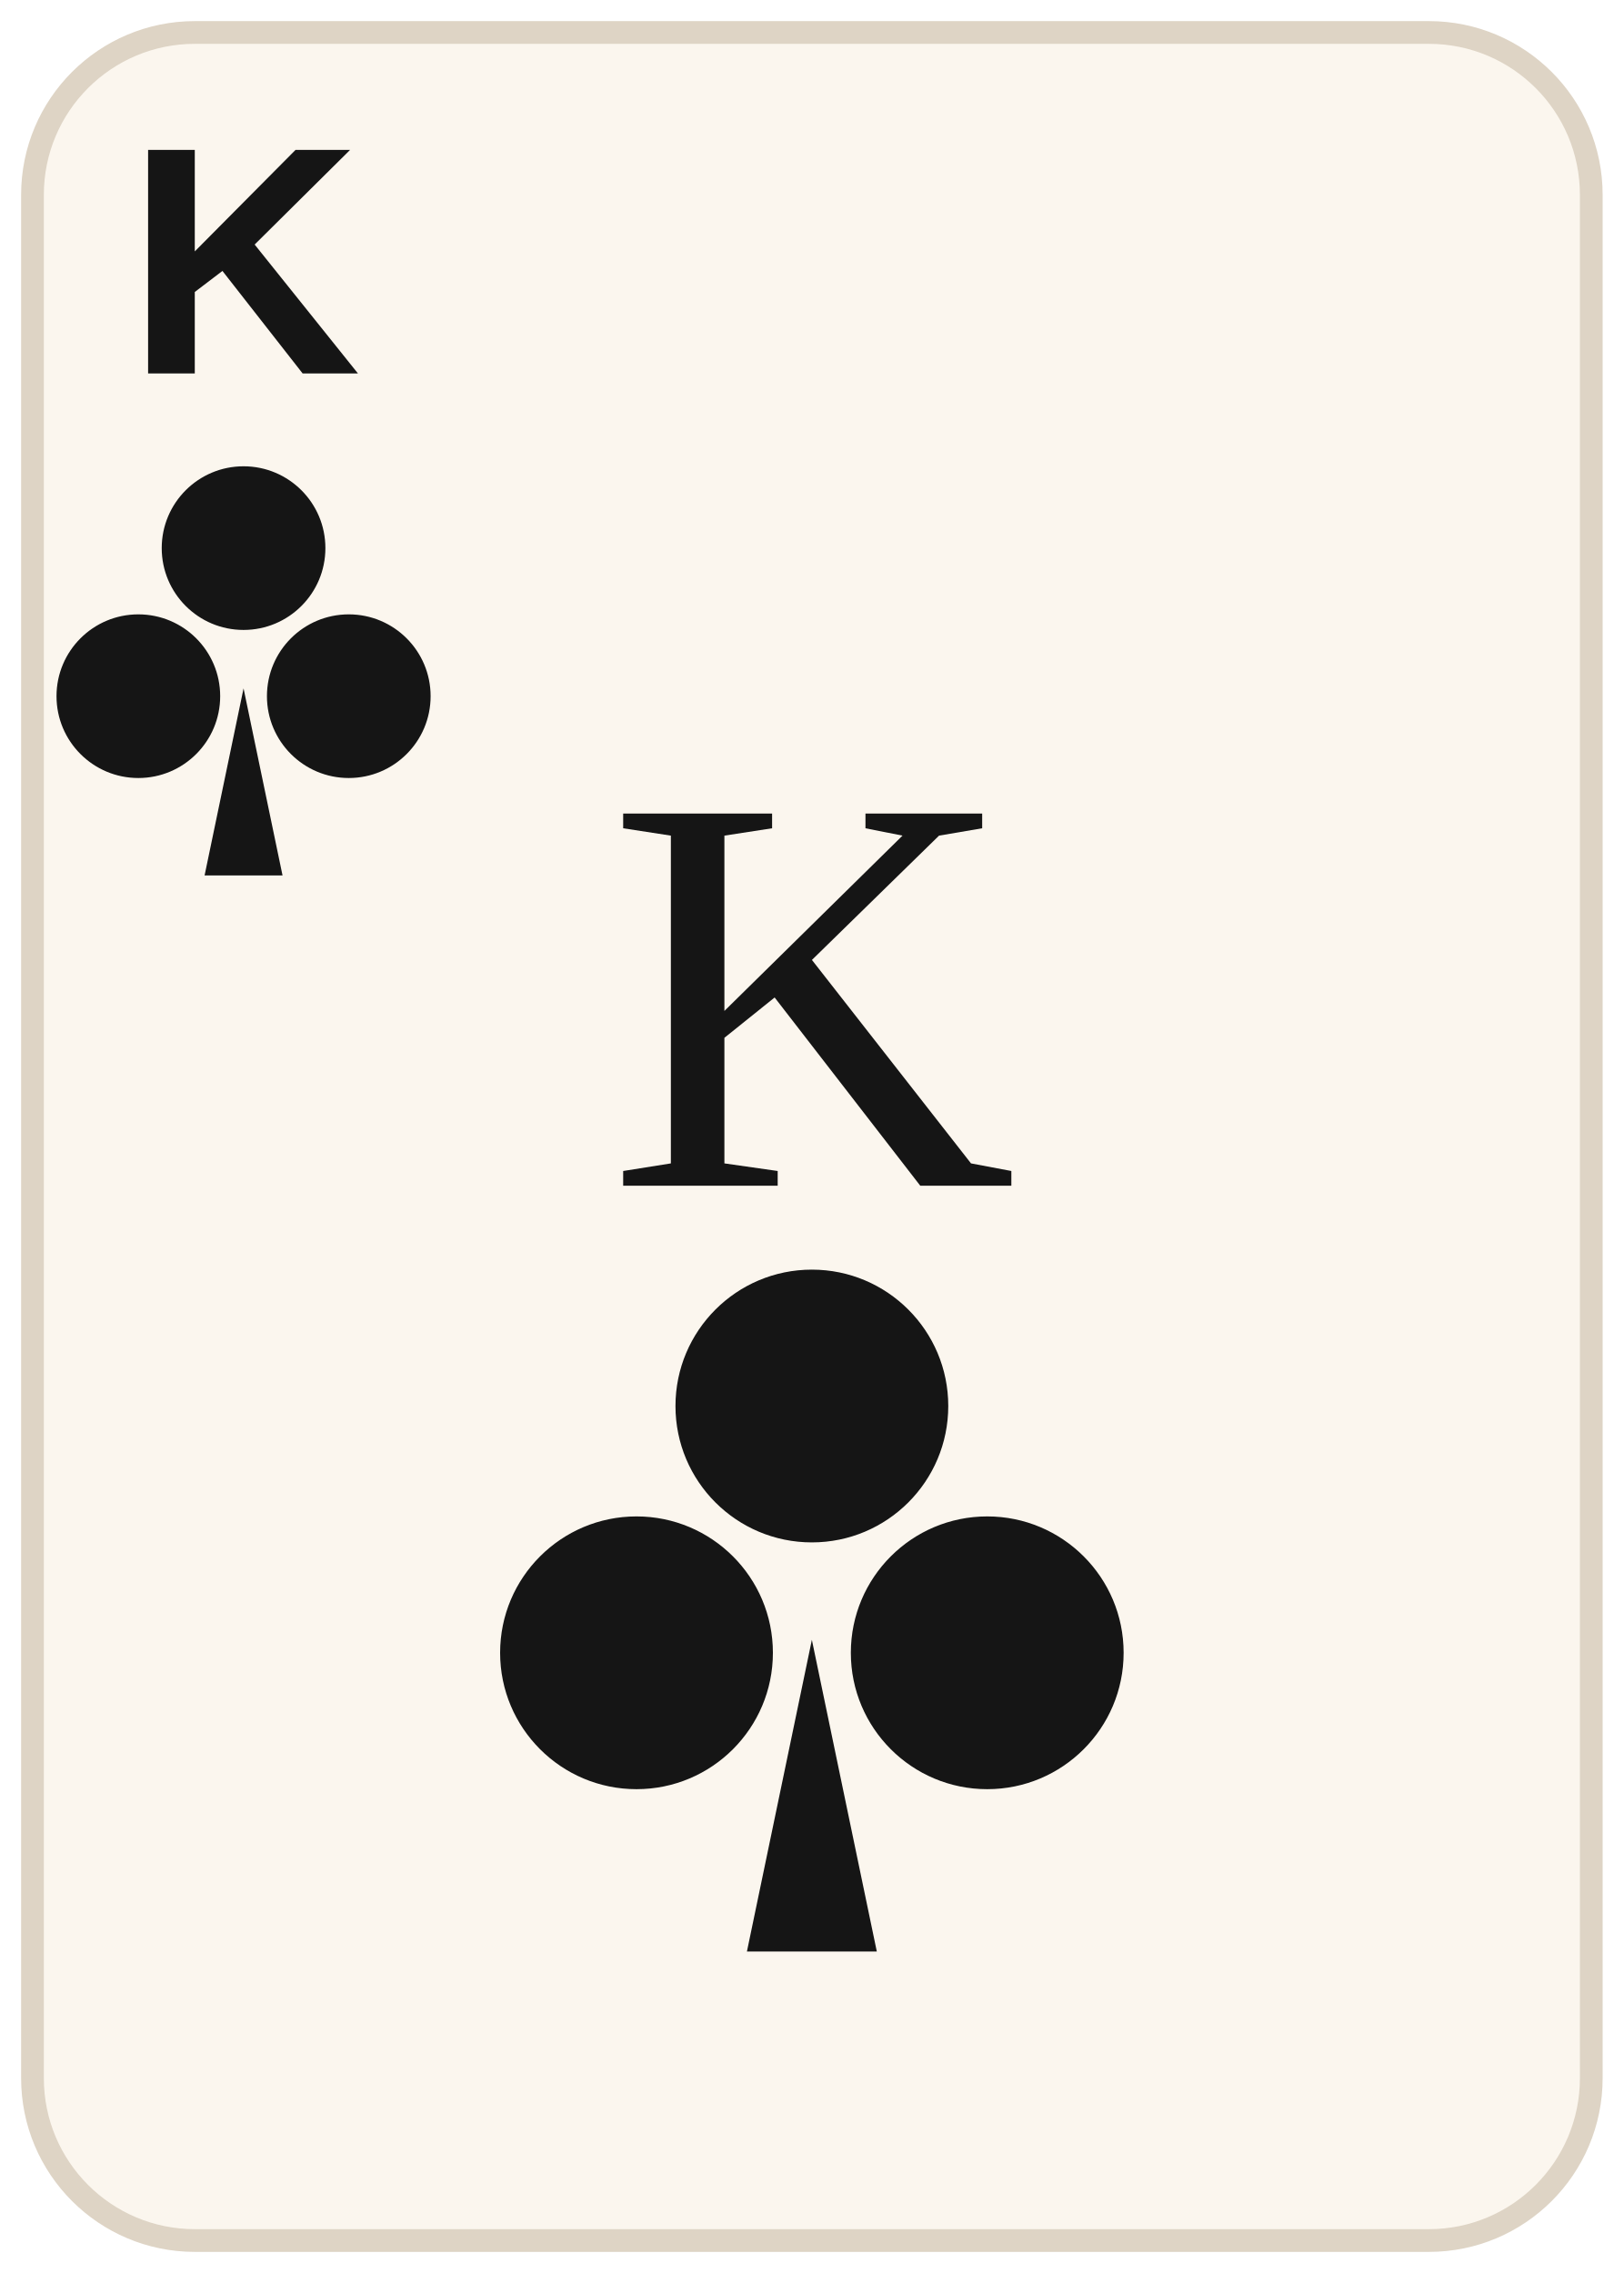
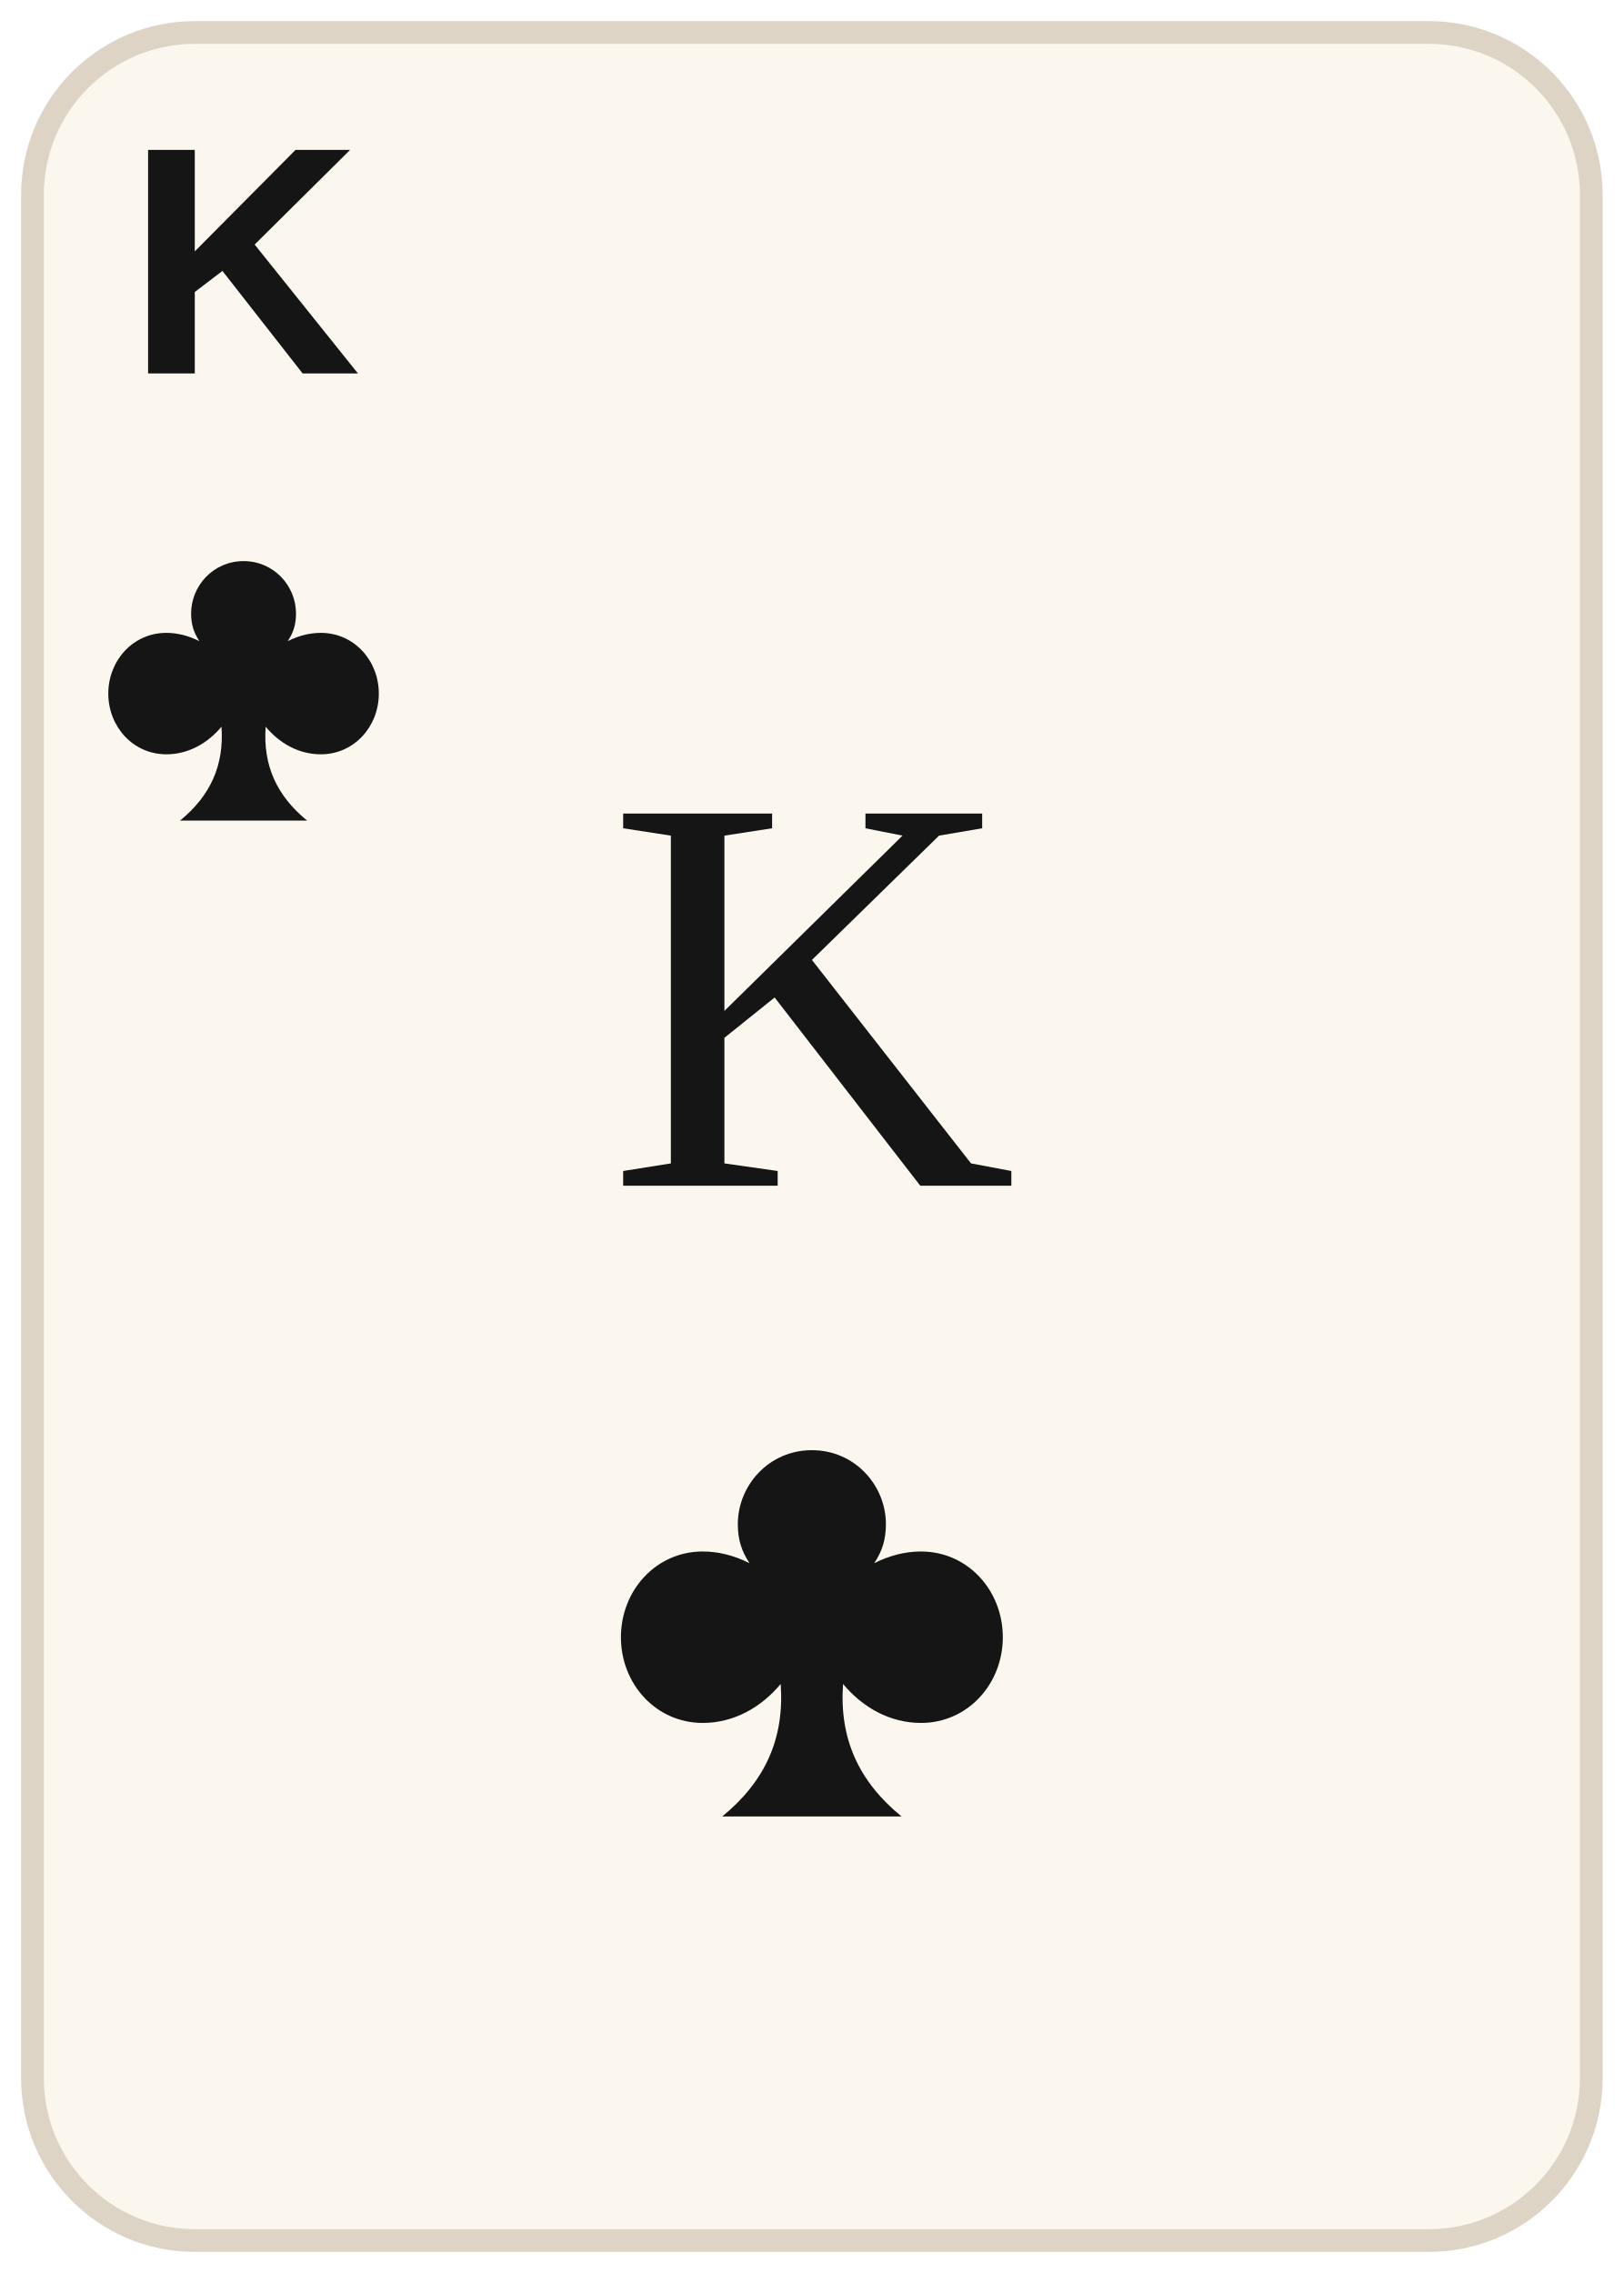
<svg xmlns="http://www.w3.org/2000/svg" viewBox="0 0 100 140" role="img" aria-label="King of Clubs">
  <rect x="2" y="2" width="96" height="136" rx="10" fill="#fbf6ee" stroke="#ded4c5" stroke-width="1.4" />
  <g font-family="Haskoy,-apple-system,BlinkMacSystemFont,'Segoe UI',Arial,sans-serif">
    <text x="15" y="23" fill="#151515" font-size="20" font-weight="700" text-anchor="middle">K</text>
-     <g fill="#151515" transform="translate(15 40) scale(0.24)">
-       <path d="M-21-26a21 21 0 1 0 42 0 21 21 0 1 0-42 0ZM-48 12a21 21 0 1 0 42 0 21 21 0 1 0-42 0ZM6 12a21 21 0 1 0 42 0 21 21 0 1 0-42 0ZM0 10 10 58H-10Z" />
+     <g fill="#151515" transform="translate(15 40) scale(0.17)">
+       <path d="M0-32C-11-32-19-23-19-13c0 4 1 7 3 10-4-2-8-3-12-3-12 0-21 10-21 22s9 22 21 22c8 0 15-4 20-10 1 14-4 25-15 34h46C12 53 7 42 8 28c5 6 12 10 20 10 12 0 21-10 21-22S40-6 28-6c-4 0-8 1-12 3 2-3 3-6 3-10 0-10-8-19-19-19Z" />
    </g>
  </g>
  <g>
    <text x="50" y="65" fill="#151515" font-size="35" font-weight="500" text-anchor="middle" dominant-baseline="middle">K</text>
-     <g fill="#151515" transform="translate(50 97) scale(0.4)">
-       <path d="M-21-26a21 21 0 1 0 42 0 21 21 0 1 0-42 0ZM-48 12a21 21 0 1 0 42 0 21 21 0 1 0-42 0ZM6 12a21 21 0 1 0 42 0 21 21 0 1 0-42 0ZM0 10 10 58H-10Z" />
+     <g fill="#151515" transform="translate(50 97) scale(0.24)">
+       <path d="M0-32C-11-32-19-23-19-13c0 4 1 7 3 10-4-2-8-3-12-3-12 0-21 10-21 22s9 22 21 22c8 0 15-4 20-10 1 14-4 25-15 34h46C12 53 7 42 8 28c5 6 12 10 20 10 12 0 21-10 21-22S40-6 28-6c-4 0-8 1-12 3 2-3 3-6 3-10 0-10-8-19-19-19Z" />
    </g>
  </g>
</svg>
